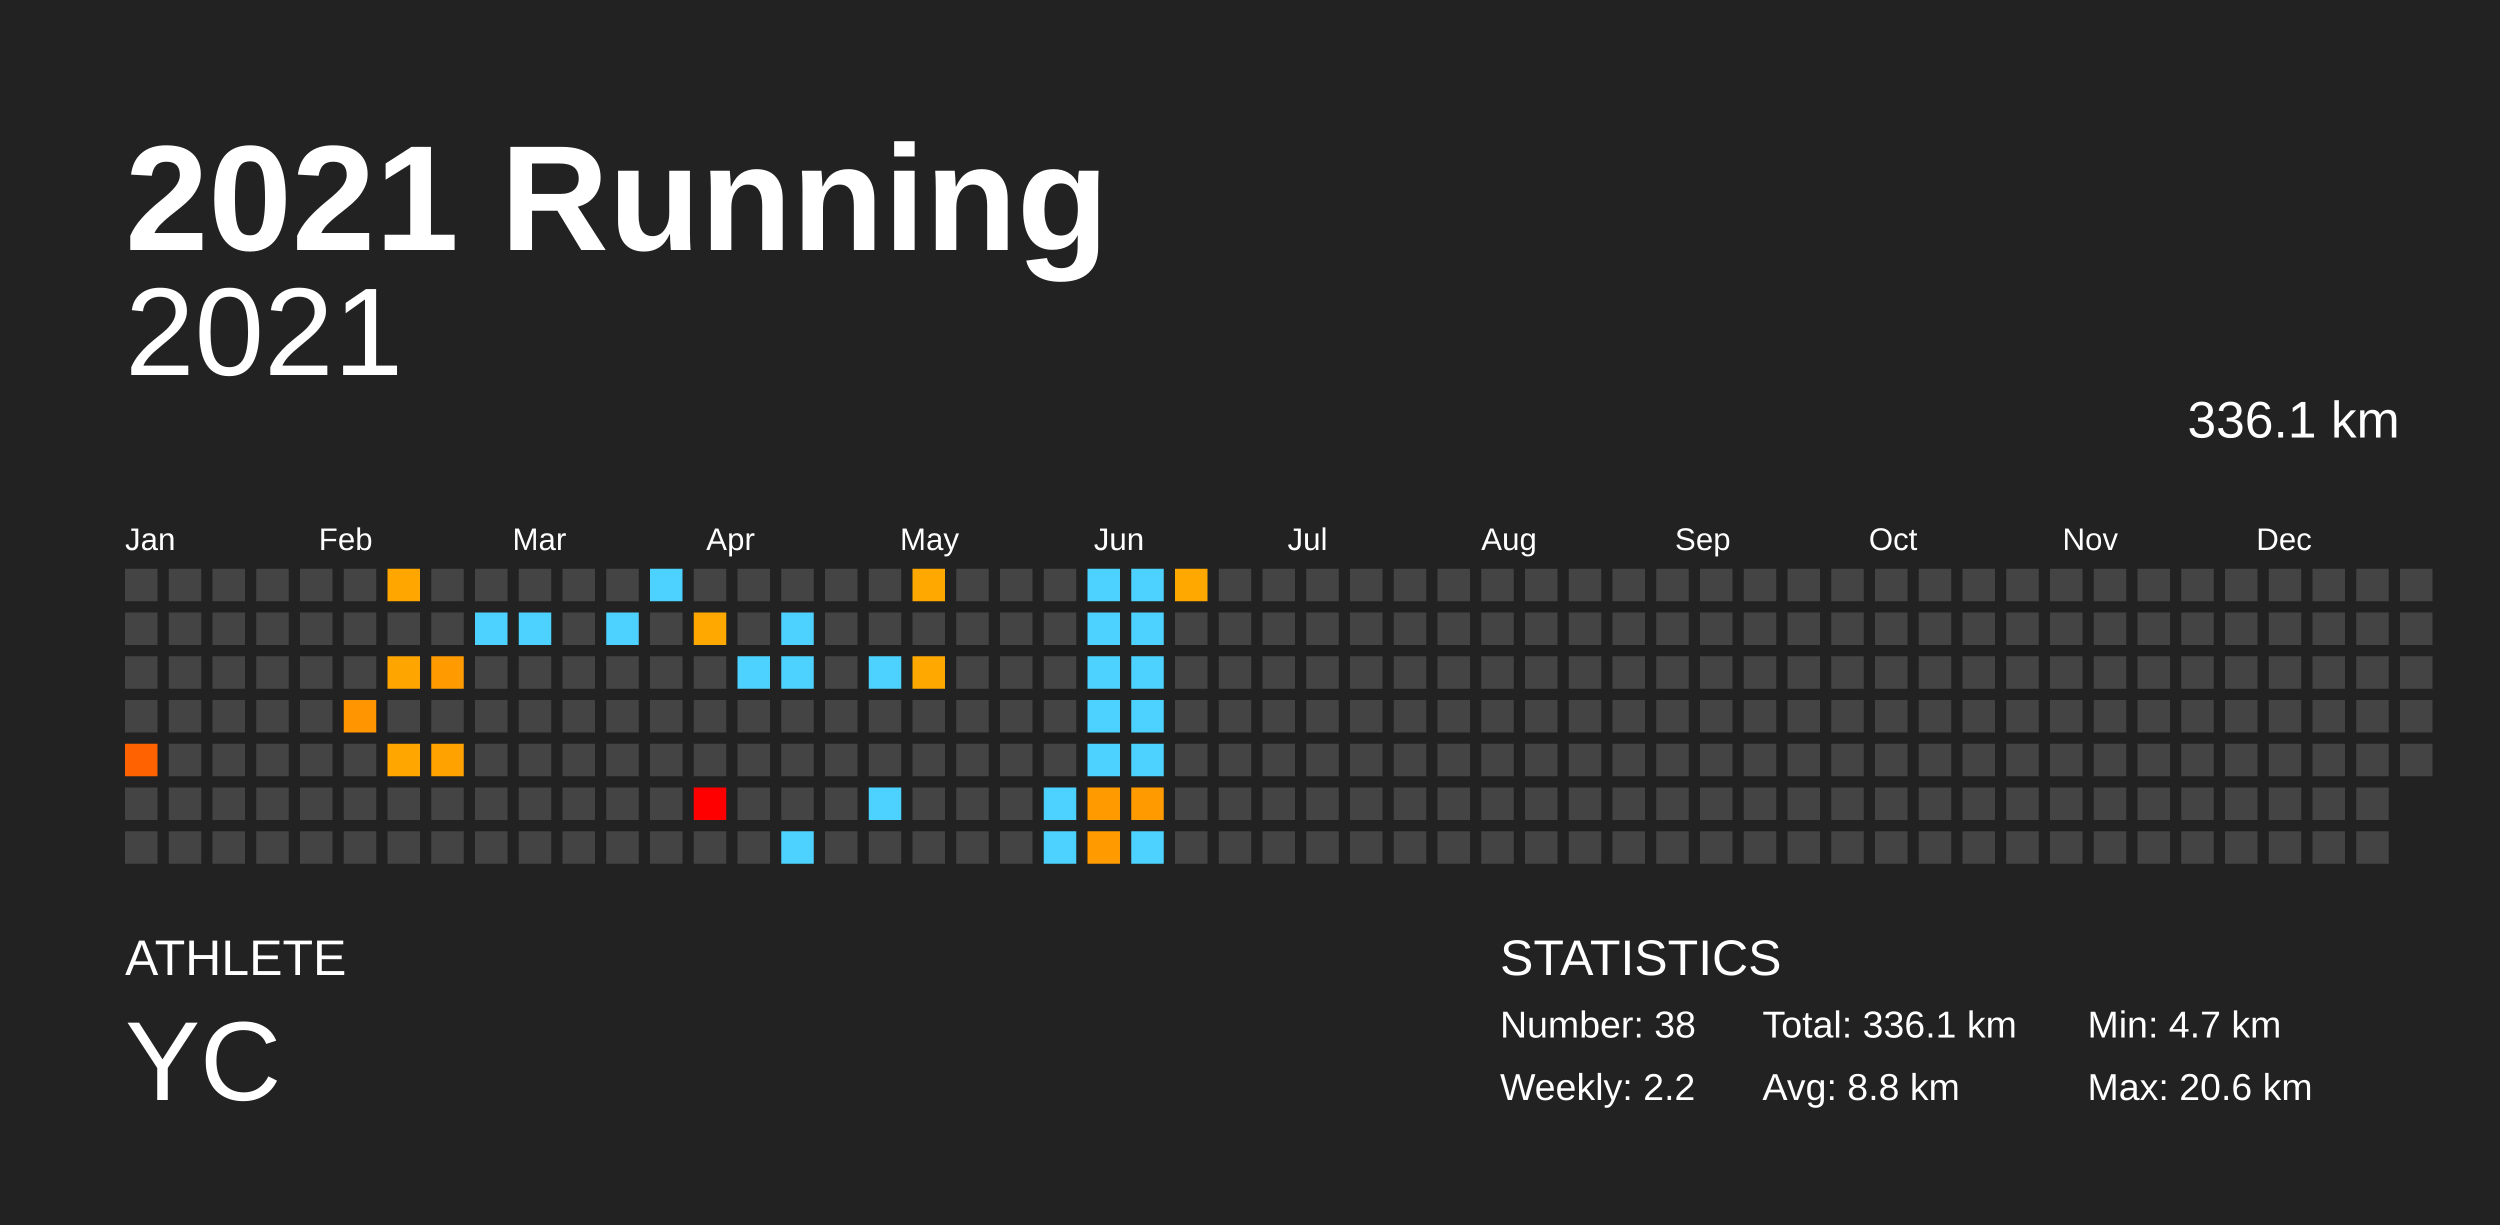
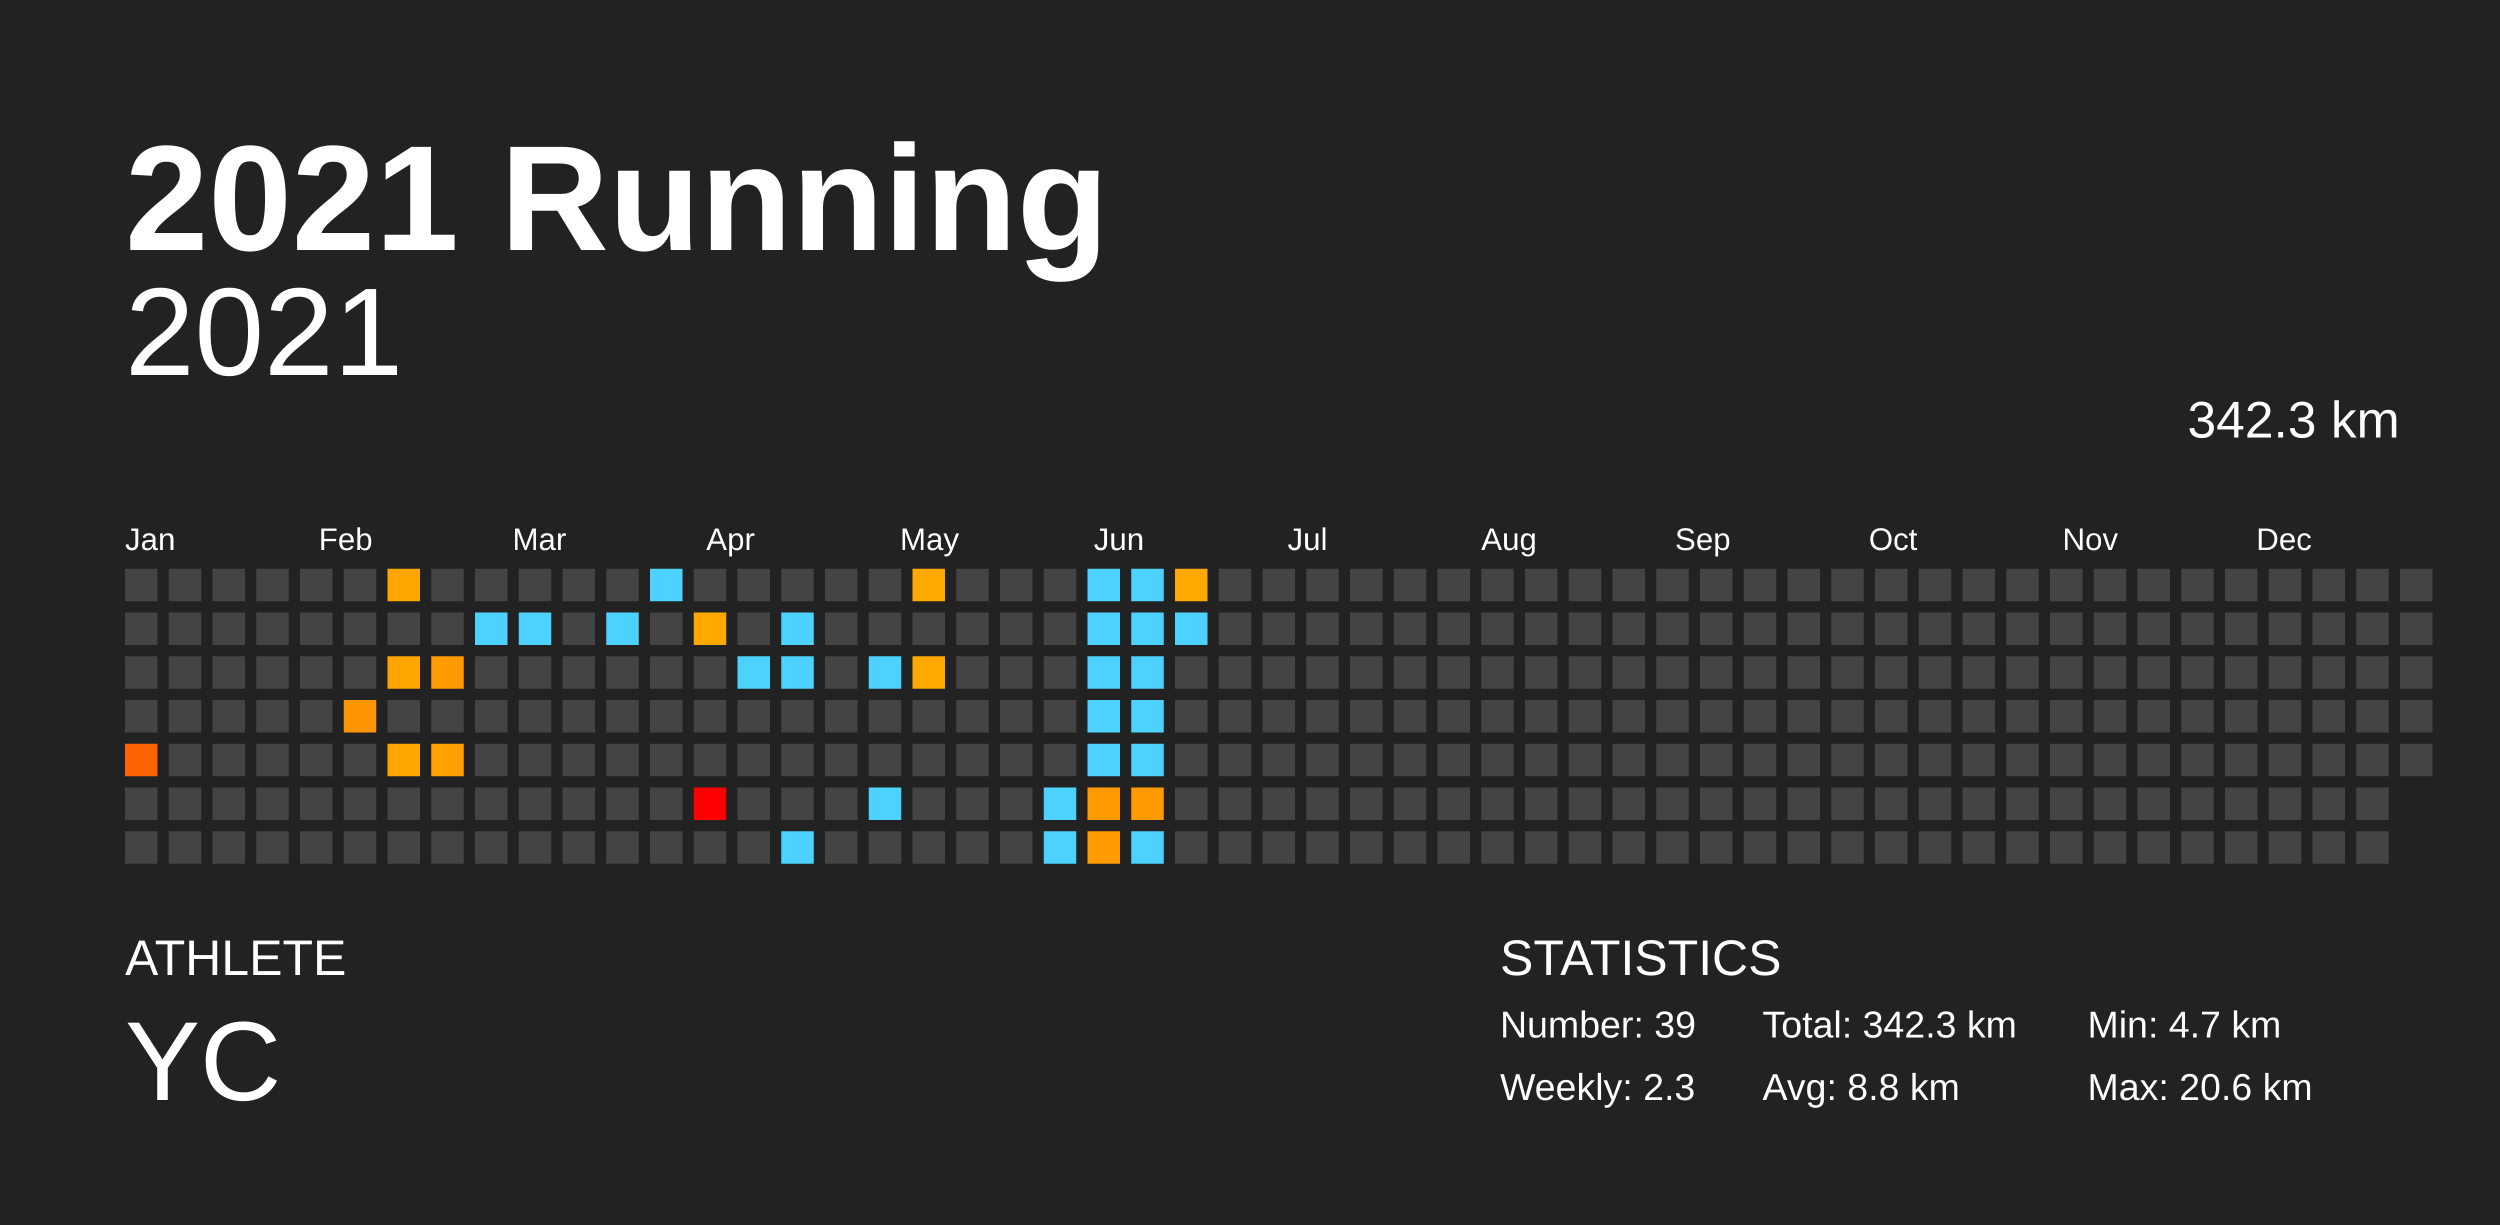
<svg xmlns="http://www.w3.org/2000/svg" baseProfile="full" height="98mm" version="1.1" viewBox="0,0,200,98" width="200mm">
  <defs />
  <rect fill="#222222" height="98" width="200" x="0" y="0" />
  <text fill="#FFFFFF" style="font-size:12px; font-family:Arial; font-weight:bold;" x="10" y="20">2021 Running</text>
  <text fill="#FFFFFF" style="font-size:4px; font-family:Arial" x="10" y="78">ATHLETE</text>
  <text fill="#FFFFFF" style="font-size:9px; font-family:Arial" x="10" y="88">YC</text>
  <text fill="#FFFFFF" style="font-size:4px; font-family:Arial" x="120" y="78">STATISTICS</text>
-   <text fill="#FFFFFF" style="font-size:3px; font-family:Arial" x="120" y="83">Number: 38</text>
-   <text fill="#FFFFFF" style="font-size:3px; font-family:Arial" x="120" y="88">Weekly: 2.2</text>
-   <text fill="#FFFFFF" style="font-size:3px; font-family:Arial" x="141" y="83">Total: 336.1 km</text>
+   <text fill="#FFFFFF" style="font-size:3px; font-family:Arial" x="120" y="83">Number: 39</text>
+   <text fill="#FFFFFF" style="font-size:3px; font-family:Arial" x="120" y="88">Weekly: 2.3</text>
+   <text fill="#FFFFFF" style="font-size:3px; font-family:Arial" x="141" y="83">Total: 342.3 km</text>
  <text fill="#FFFFFF" style="font-size:3px; font-family:Arial" x="141" y="88">Avg: 8.8 km</text>
  <text fill="#FFFFFF" style="font-size:3px; font-family:Arial" x="167" y="83">Min: 4.7 km</text>
  <text fill="#FFFFFF" style="font-size:3px; font-family:Arial" x="167" y="88">Max: 20.6 km</text>
  <text alignment-baseline="hanging" fill="#FFFFFF" style="font-size:10.0px; font-family:Arial;" x="10" y="30">2021</text>
-   <text alignment-baseline="hanging" fill="#FFFFFF" style="font-size:4.125px; font-family:Arial;" x="175" y="35">336.1 km</text>
+   <text alignment-baseline="hanging" fill="#FFFFFF" style="font-size:4.125px; font-family:Arial;" x="175" y="35">342.3 km</text>
  <text fill="#FFFFFF" style="font-size:2.5px; font-family:Arial" x="10.0" y="44">Jan</text>
  <text fill="#FFFFFF" style="font-size:2.5px; font-family:Arial" x="25.5" y="44">Feb</text>
  <text fill="#FFFFFF" style="font-size:2.5px; font-family:Arial" x="41.0" y="44">Mar</text>
  <text fill="#FFFFFF" style="font-size:2.5px; font-family:Arial" x="56.5" y="44">Apr</text>
  <text fill="#FFFFFF" style="font-size:2.5px; font-family:Arial" x="72.0" y="44">May</text>
  <text fill="#FFFFFF" style="font-size:2.5px; font-family:Arial" x="87.5" y="44">Jun</text>
  <text fill="#FFFFFF" style="font-size:2.5px; font-family:Arial" x="103.0" y="44">Jul</text>
  <text fill="#FFFFFF" style="font-size:2.5px; font-family:Arial" x="118.5" y="44">Aug</text>
  <text fill="#FFFFFF" style="font-size:2.5px; font-family:Arial" x="134.0" y="44">Sep</text>
  <text fill="#FFFFFF" style="font-size:2.5px; font-family:Arial" x="149.5" y="44">Oct</text>
  <text fill="#FFFFFF" style="font-size:2.5px; font-family:Arial" x="165.0" y="44">Nov</text>
  <text fill="#FFFFFF" style="font-size:2.5px; font-family:Arial" x="180.5" y="44">Dec</text>
  <rect fill="#444444" height="2.6" width="2.6" x="10.0" y="45.5" />
  <rect fill="#444444" height="2.6" width="2.6" x="10.0" y="49.0" />
  <rect fill="#444444" height="2.6" width="2.6" x="10.0" y="52.5" />
  <rect fill="#444444" height="2.6" width="2.6" x="10.0" y="56.0" />
  <rect fill="#ff6200" height="2.6" width="2.6" x="10.0" y="59.5" />
  <rect fill="#444444" height="2.6" width="2.6" x="10.0" y="63.0" />
  <rect fill="#444444" height="2.6" width="2.6" x="10.0" y="66.5" />
  <rect fill="#444444" height="2.6" width="2.6" x="13.5" y="45.5" />
  <rect fill="#444444" height="2.6" width="2.6" x="13.5" y="49.0" />
  <rect fill="#444444" height="2.6" width="2.6" x="13.5" y="52.5" />
  <rect fill="#444444" height="2.6" width="2.6" x="13.5" y="56.0" />
  <rect fill="#444444" height="2.6" width="2.6" x="13.5" y="59.5" />
  <rect fill="#444444" height="2.6" width="2.6" x="13.5" y="63.0" />
  <rect fill="#444444" height="2.6" width="2.6" x="13.5" y="66.5" />
  <rect fill="#444444" height="2.6" width="2.6" x="17.0" y="45.5" />
  <rect fill="#444444" height="2.6" width="2.6" x="17.0" y="49.0" />
  <rect fill="#444444" height="2.6" width="2.6" x="17.0" y="52.5" />
  <rect fill="#444444" height="2.6" width="2.6" x="17.0" y="56.0" />
  <rect fill="#444444" height="2.6" width="2.6" x="17.0" y="59.5" />
  <rect fill="#444444" height="2.6" width="2.6" x="17.0" y="63.0" />
  <rect fill="#444444" height="2.6" width="2.6" x="17.0" y="66.5" />
  <rect fill="#444444" height="2.6" width="2.6" x="20.5" y="45.5" />
  <rect fill="#444444" height="2.6" width="2.6" x="20.5" y="49.0" />
  <rect fill="#444444" height="2.6" width="2.6" x="20.5" y="52.5" />
  <rect fill="#444444" height="2.6" width="2.6" x="20.5" y="56.0" />
  <rect fill="#444444" height="2.6" width="2.6" x="20.5" y="59.5" />
  <rect fill="#444444" height="2.6" width="2.6" x="20.5" y="63.0" />
  <rect fill="#444444" height="2.6" width="2.6" x="20.5" y="66.5" />
  <rect fill="#444444" height="2.6" width="2.6" x="24.0" y="45.5" />
  <rect fill="#444444" height="2.6" width="2.6" x="24.0" y="49.0" />
  <rect fill="#444444" height="2.6" width="2.6" x="24.0" y="52.5" />
  <rect fill="#444444" height="2.6" width="2.6" x="24.0" y="56.0" />
  <rect fill="#444444" height="2.6" width="2.6" x="24.0" y="59.5" />
  <rect fill="#444444" height="2.6" width="2.6" x="24.0" y="63.0" />
  <rect fill="#444444" height="2.6" width="2.6" x="24.0" y="66.5" />
  <rect fill="#444444" height="2.6" width="2.6" x="27.5" y="45.5" />
  <rect fill="#444444" height="2.6" width="2.6" x="27.5" y="49.0" />
  <rect fill="#444444" height="2.6" width="2.6" x="27.5" y="52.5" />
  <rect fill="#ff9500" height="2.6" width="2.6" x="27.5" y="56.0" />
  <rect fill="#444444" height="2.6" width="2.6" x="27.5" y="59.5" />
  <rect fill="#444444" height="2.6" width="2.6" x="27.5" y="63.0" />
  <rect fill="#444444" height="2.6" width="2.6" x="27.5" y="66.5" />
  <rect fill="#ffa600" height="2.6" width="2.6" x="31.0" y="45.5" />
  <rect fill="#444444" height="2.6" width="2.6" x="31.0" y="49.0" />
  <rect fill="#ffa500" height="2.6" width="2.6" x="31.0" y="52.5" />
  <rect fill="#444444" height="2.6" width="2.6" x="31.0" y="56.0" />
  <rect fill="#ffa700" height="2.6" width="2.6" x="31.0" y="59.5" />
  <rect fill="#444444" height="2.6" width="2.6" x="31.0" y="63.0" />
  <rect fill="#444444" height="2.6" width="2.6" x="31.0" y="66.5" />
  <rect fill="#444444" height="2.6" width="2.6" x="34.5" y="45.5" />
  <rect fill="#444444" height="2.6" width="2.6" x="34.5" y="49.0" />
  <rect fill="#ff9b00" height="2.6" width="2.6" x="34.5" y="52.5" />
  <rect fill="#444444" height="2.6" width="2.6" x="34.5" y="56.0" />
  <rect fill="#ffa200" height="2.6" width="2.6" x="34.5" y="59.5" />
  <rect fill="#444444" height="2.6" width="2.6" x="34.5" y="63.0" />
  <rect fill="#444444" height="2.6" width="2.6" x="34.5" y="66.5" />
  <rect fill="#444444" height="2.6" width="2.6" x="38.0" y="45.5" />
  <rect fill="#4dd2ff" height="2.6" width="2.6" x="38.0" y="49.0" />
  <rect fill="#444444" height="2.6" width="2.6" x="38.0" y="52.5" />
  <rect fill="#444444" height="2.6" width="2.6" x="38.0" y="56.0" />
  <rect fill="#444444" height="2.6" width="2.6" x="38.0" y="59.5" />
  <rect fill="#444444" height="2.6" width="2.6" x="38.0" y="63.0" />
  <rect fill="#444444" height="2.6" width="2.6" x="38.0" y="66.5" />
  <rect fill="#444444" height="2.6" width="2.6" x="41.5" y="45.5" />
  <rect fill="#4dd2ff" height="2.6" width="2.6" x="41.5" y="49.0" />
  <rect fill="#444444" height="2.6" width="2.6" x="41.5" y="52.5" />
  <rect fill="#444444" height="2.6" width="2.6" x="41.5" y="56.0" />
  <rect fill="#444444" height="2.6" width="2.6" x="41.5" y="59.5" />
  <rect fill="#444444" height="2.6" width="2.6" x="41.5" y="63.0" />
  <rect fill="#444444" height="2.6" width="2.6" x="41.5" y="66.5" />
  <rect fill="#444444" height="2.6" width="2.6" x="45.0" y="45.5" />
  <rect fill="#444444" height="2.6" width="2.6" x="45.0" y="49.0" />
  <rect fill="#444444" height="2.6" width="2.6" x="45.0" y="52.5" />
  <rect fill="#444444" height="2.6" width="2.6" x="45.0" y="56.0" />
  <rect fill="#444444" height="2.6" width="2.6" x="45.0" y="59.5" />
  <rect fill="#444444" height="2.6" width="2.6" x="45.0" y="63.0" />
  <rect fill="#444444" height="2.6" width="2.6" x="45.0" y="66.5" />
  <rect fill="#444444" height="2.6" width="2.6" x="48.5" y="45.5" />
  <rect fill="#4dd2ff" height="2.6" width="2.6" x="48.5" y="49.0" />
  <rect fill="#444444" height="2.6" width="2.6" x="48.5" y="52.5" />
  <rect fill="#444444" height="2.6" width="2.6" x="48.5" y="56.0" />
  <rect fill="#444444" height="2.6" width="2.6" x="48.5" y="59.5" />
  <rect fill="#444444" height="2.6" width="2.6" x="48.5" y="63.0" />
  <rect fill="#444444" height="2.6" width="2.6" x="48.5" y="66.5" />
  <rect fill="#4dd2ff" height="2.6" width="2.6" x="52.0" y="45.5" />
  <rect fill="#444444" height="2.6" width="2.6" x="52.0" y="49.0" />
  <rect fill="#444444" height="2.6" width="2.6" x="52.0" y="52.5" />
  <rect fill="#444444" height="2.6" width="2.6" x="52.0" y="56.0" />
  <rect fill="#444444" height="2.6" width="2.6" x="52.0" y="59.5" />
  <rect fill="#444444" height="2.6" width="2.6" x="52.0" y="63.0" />
  <rect fill="#444444" height="2.6" width="2.6" x="52.0" y="66.5" />
  <rect fill="#444444" height="2.6" width="2.6" x="55.5" y="45.5" />
  <rect fill="#ffa800" height="2.6" width="2.6" x="55.5" y="49.0" />
  <rect fill="#444444" height="2.6" width="2.6" x="55.5" y="52.5" />
  <rect fill="#444444" height="2.6" width="2.6" x="55.5" y="56.0" />
  <rect fill="#444444" height="2.6" width="2.6" x="55.5" y="59.5" />
  <rect fill="red" height="2.6" width="2.6" x="55.5" y="63.0" />
  <rect fill="#444444" height="2.6" width="2.6" x="55.5" y="66.5" />
  <rect fill="#444444" height="2.6" width="2.6" x="59.0" y="45.5" />
  <rect fill="#444444" height="2.6" width="2.6" x="59.0" y="49.0" />
  <rect fill="#4dd2ff" height="2.6" width="2.6" x="59.0" y="52.5" />
  <rect fill="#444444" height="2.6" width="2.6" x="59.0" y="56.0" />
  <rect fill="#444444" height="2.6" width="2.6" x="59.0" y="59.5" />
  <rect fill="#444444" height="2.6" width="2.6" x="59.0" y="63.0" />
  <rect fill="#444444" height="2.6" width="2.6" x="59.0" y="66.5" />
  <rect fill="#444444" height="2.6" width="2.6" x="62.5" y="45.5" />
  <rect fill="#4dd2ff" height="2.6" width="2.6" x="62.5" y="49.0" />
  <rect fill="#4dd2ff" height="2.6" width="2.6" x="62.5" y="52.5" />
  <rect fill="#444444" height="2.6" width="2.6" x="62.5" y="56.0" />
  <rect fill="#444444" height="2.6" width="2.6" x="62.5" y="59.5" />
  <rect fill="#444444" height="2.6" width="2.6" x="62.5" y="63.0" />
  <rect fill="#4dd2ff" height="2.6" width="2.6" x="62.5" y="66.5" />
  <rect fill="#444444" height="2.6" width="2.6" x="66.0" y="45.5" />
  <rect fill="#444444" height="2.6" width="2.6" x="66.0" y="49.0" />
  <rect fill="#444444" height="2.6" width="2.6" x="66.0" y="52.5" />
  <rect fill="#444444" height="2.6" width="2.6" x="66.0" y="56.0" />
  <rect fill="#444444" height="2.6" width="2.6" x="66.0" y="59.5" />
  <rect fill="#444444" height="2.6" width="2.6" x="66.0" y="63.0" />
  <rect fill="#444444" height="2.6" width="2.6" x="66.0" y="66.5" />
  <rect fill="#444444" height="2.6" width="2.6" x="69.5" y="45.5" />
  <rect fill="#444444" height="2.6" width="2.6" x="69.5" y="49.0" />
  <rect fill="#4dd2ff" height="2.6" width="2.6" x="69.5" y="52.5" />
  <rect fill="#444444" height="2.6" width="2.6" x="69.5" y="56.0" />
  <rect fill="#444444" height="2.6" width="2.6" x="69.5" y="59.5" />
  <rect fill="#4dd2ff" height="2.6" width="2.6" x="69.5" y="63.0" />
  <rect fill="#444444" height="2.6" width="2.6" x="69.5" y="66.5" />
  <rect fill="#ffa900" height="2.6" width="2.6" x="73.0" y="45.5" />
  <rect fill="#444444" height="2.6" width="2.6" x="73.0" y="49.0" />
  <rect fill="#ffa900" height="2.6" width="2.6" x="73.0" y="52.5" />
  <rect fill="#444444" height="2.6" width="2.6" x="73.0" y="56.0" />
  <rect fill="#444444" height="2.6" width="2.6" x="73.0" y="59.5" />
  <rect fill="#444444" height="2.6" width="2.6" x="73.0" y="63.0" />
  <rect fill="#444444" height="2.6" width="2.6" x="73.0" y="66.5" />
  <rect fill="#444444" height="2.6" width="2.6" x="76.5" y="45.5" />
  <rect fill="#444444" height="2.6" width="2.6" x="76.5" y="49.0" />
  <rect fill="#444444" height="2.6" width="2.6" x="76.5" y="52.5" />
  <rect fill="#444444" height="2.6" width="2.6" x="76.5" y="56.0" />
  <rect fill="#444444" height="2.6" width="2.6" x="76.5" y="59.5" />
  <rect fill="#444444" height="2.6" width="2.6" x="76.5" y="63.0" />
  <rect fill="#444444" height="2.6" width="2.6" x="76.5" y="66.5" />
  <rect fill="#444444" height="2.6" width="2.6" x="80.0" y="45.5" />
  <rect fill="#444444" height="2.6" width="2.6" x="80.0" y="49.0" />
  <rect fill="#444444" height="2.6" width="2.6" x="80.0" y="52.5" />
  <rect fill="#444444" height="2.6" width="2.6" x="80.0" y="56.0" />
  <rect fill="#444444" height="2.6" width="2.6" x="80.0" y="59.5" />
  <rect fill="#444444" height="2.6" width="2.6" x="80.0" y="63.0" />
  <rect fill="#444444" height="2.6" width="2.6" x="80.0" y="66.5" />
  <rect fill="#444444" height="2.6" width="2.6" x="83.5" y="45.5" />
  <rect fill="#444444" height="2.6" width="2.6" x="83.5" y="49.0" />
  <rect fill="#444444" height="2.6" width="2.6" x="83.5" y="52.5" />
  <rect fill="#444444" height="2.6" width="2.6" x="83.5" y="56.0" />
  <rect fill="#444444" height="2.6" width="2.6" x="83.5" y="59.5" />
  <rect fill="#4dd2ff" height="2.6" width="2.6" x="83.5" y="63.0" />
  <rect fill="#4dd2ff" height="2.6" width="2.6" x="83.5" y="66.5" />
  <rect fill="#4dd2ff" height="2.6" width="2.6" x="87.0" y="45.5" />
  <rect fill="#4dd2ff" height="2.6" width="2.6" x="87.0" y="49.0" />
  <rect fill="#4dd2ff" height="2.6" width="2.6" x="87.0" y="52.5" />
  <rect fill="#4dd2ff" height="2.6" width="2.6" x="87.0" y="56.0" />
  <rect fill="#4dd2ff" height="2.6" width="2.6" x="87.0" y="59.5" />
  <rect fill="#ff9b00" height="2.6" width="2.6" x="87.0" y="63.0" />
  <rect fill="#ff9b00" height="2.6" width="2.6" x="87.0" y="66.5" />
  <rect fill="#4dd2ff" height="2.6" width="2.6" x="90.5" y="45.5" />
  <rect fill="#4dd2ff" height="2.6" width="2.6" x="90.5" y="49.0" />
  <rect fill="#4dd2ff" height="2.6" width="2.6" x="90.5" y="52.5" />
  <rect fill="#4dd2ff" height="2.6" width="2.6" x="90.5" y="56.0" />
  <rect fill="#4dd2ff" height="2.6" width="2.6" x="90.5" y="59.5" />
  <rect fill="#ff9b00" height="2.6" width="2.6" x="90.5" y="63.0" />
  <rect fill="#4dd2ff" height="2.6" width="2.6" x="90.5" y="66.5" />
  <rect fill="#ffa900" height="2.6" width="2.6" x="94.0" y="45.5" />
-   <rect fill="#444444" height="2.6" width="2.6" x="94.0" y="49.0" />
+   <rect fill="#4dd2ff" height="2.6" width="2.6" x="94.0" y="49.0" />
  <rect fill="#444444" height="2.6" width="2.6" x="94.0" y="52.5" />
  <rect fill="#444444" height="2.6" width="2.6" x="94.0" y="56.0" />
  <rect fill="#444444" height="2.6" width="2.6" x="94.0" y="59.5" />
  <rect fill="#444444" height="2.6" width="2.6" x="94.0" y="63.0" />
  <rect fill="#444444" height="2.6" width="2.6" x="94.0" y="66.5" />
  <rect fill="#444444" height="2.6" width="2.6" x="97.5" y="45.5" />
  <rect fill="#444444" height="2.6" width="2.6" x="97.5" y="49.0" />
  <rect fill="#444444" height="2.6" width="2.6" x="97.5" y="52.5" />
  <rect fill="#444444" height="2.6" width="2.6" x="97.5" y="56.0" />
  <rect fill="#444444" height="2.6" width="2.6" x="97.5" y="59.5" />
  <rect fill="#444444" height="2.6" width="2.6" x="97.5" y="63.0" />
  <rect fill="#444444" height="2.6" width="2.6" x="97.5" y="66.5" />
  <rect fill="#444444" height="2.6" width="2.6" x="101.0" y="45.5" />
  <rect fill="#444444" height="2.6" width="2.6" x="101.0" y="49.0" />
  <rect fill="#444444" height="2.6" width="2.6" x="101.0" y="52.5" />
  <rect fill="#444444" height="2.6" width="2.6" x="101.0" y="56.0" />
  <rect fill="#444444" height="2.6" width="2.6" x="101.0" y="59.5" />
  <rect fill="#444444" height="2.6" width="2.6" x="101.0" y="63.0" />
  <rect fill="#444444" height="2.6" width="2.6" x="101.0" y="66.5" />
  <rect fill="#444444" height="2.6" width="2.6" x="104.5" y="45.5" />
  <rect fill="#444444" height="2.6" width="2.6" x="104.5" y="49.0" />
  <rect fill="#444444" height="2.6" width="2.6" x="104.5" y="52.5" />
  <rect fill="#444444" height="2.6" width="2.6" x="104.5" y="56.0" />
  <rect fill="#444444" height="2.6" width="2.6" x="104.5" y="59.5" />
  <rect fill="#444444" height="2.6" width="2.6" x="104.5" y="63.0" />
  <rect fill="#444444" height="2.6" width="2.6" x="104.5" y="66.5" />
  <rect fill="#444444" height="2.6" width="2.6" x="108.0" y="45.5" />
  <rect fill="#444444" height="2.6" width="2.6" x="108.0" y="49.0" />
  <rect fill="#444444" height="2.6" width="2.6" x="108.0" y="52.5" />
  <rect fill="#444444" height="2.6" width="2.6" x="108.0" y="56.0" />
  <rect fill="#444444" height="2.6" width="2.6" x="108.0" y="59.5" />
  <rect fill="#444444" height="2.6" width="2.6" x="108.0" y="63.0" />
  <rect fill="#444444" height="2.6" width="2.6" x="108.0" y="66.5" />
  <rect fill="#444444" height="2.6" width="2.6" x="111.5" y="45.5" />
  <rect fill="#444444" height="2.6" width="2.6" x="111.5" y="49.0" />
  <rect fill="#444444" height="2.6" width="2.6" x="111.5" y="52.5" />
  <rect fill="#444444" height="2.6" width="2.6" x="111.5" y="56.0" />
  <rect fill="#444444" height="2.6" width="2.6" x="111.5" y="59.5" />
  <rect fill="#444444" height="2.6" width="2.6" x="111.5" y="63.0" />
  <rect fill="#444444" height="2.6" width="2.6" x="111.5" y="66.5" />
  <rect fill="#444444" height="2.6" width="2.6" x="115.0" y="45.5" />
  <rect fill="#444444" height="2.6" width="2.6" x="115.0" y="49.0" />
  <rect fill="#444444" height="2.6" width="2.6" x="115.0" y="52.5" />
  <rect fill="#444444" height="2.6" width="2.6" x="115.0" y="56.0" />
  <rect fill="#444444" height="2.6" width="2.6" x="115.0" y="59.5" />
  <rect fill="#444444" height="2.6" width="2.6" x="115.0" y="63.0" />
  <rect fill="#444444" height="2.6" width="2.6" x="115.0" y="66.5" />
  <rect fill="#444444" height="2.6" width="2.6" x="118.5" y="45.5" />
  <rect fill="#444444" height="2.6" width="2.6" x="118.5" y="49.0" />
  <rect fill="#444444" height="2.6" width="2.6" x="118.5" y="52.5" />
  <rect fill="#444444" height="2.6" width="2.6" x="118.5" y="56.0" />
  <rect fill="#444444" height="2.6" width="2.6" x="118.5" y="59.5" />
  <rect fill="#444444" height="2.6" width="2.6" x="118.5" y="63.0" />
  <rect fill="#444444" height="2.6" width="2.6" x="118.5" y="66.5" />
  <rect fill="#444444" height="2.6" width="2.6" x="122.0" y="45.5" />
  <rect fill="#444444" height="2.6" width="2.6" x="122.0" y="49.0" />
  <rect fill="#444444" height="2.6" width="2.6" x="122.0" y="52.5" />
  <rect fill="#444444" height="2.6" width="2.6" x="122.0" y="56.0" />
  <rect fill="#444444" height="2.6" width="2.6" x="122.0" y="59.5" />
  <rect fill="#444444" height="2.6" width="2.6" x="122.0" y="63.0" />
  <rect fill="#444444" height="2.6" width="2.6" x="122.0" y="66.5" />
  <rect fill="#444444" height="2.6" width="2.6" x="125.5" y="45.5" />
  <rect fill="#444444" height="2.6" width="2.6" x="125.5" y="49.0" />
  <rect fill="#444444" height="2.6" width="2.6" x="125.5" y="52.5" />
  <rect fill="#444444" height="2.6" width="2.6" x="125.5" y="56.0" />
  <rect fill="#444444" height="2.6" width="2.6" x="125.5" y="59.5" />
  <rect fill="#444444" height="2.6" width="2.6" x="125.5" y="63.0" />
  <rect fill="#444444" height="2.6" width="2.6" x="125.5" y="66.5" />
  <rect fill="#444444" height="2.6" width="2.6" x="129.0" y="45.5" />
  <rect fill="#444444" height="2.6" width="2.6" x="129.0" y="49.0" />
  <rect fill="#444444" height="2.6" width="2.6" x="129.0" y="52.5" />
  <rect fill="#444444" height="2.6" width="2.6" x="129.0" y="56.0" />
  <rect fill="#444444" height="2.6" width="2.6" x="129.0" y="59.5" />
  <rect fill="#444444" height="2.6" width="2.6" x="129.0" y="63.0" />
  <rect fill="#444444" height="2.6" width="2.6" x="129.0" y="66.5" />
  <rect fill="#444444" height="2.6" width="2.6" x="132.5" y="45.5" />
  <rect fill="#444444" height="2.6" width="2.6" x="132.5" y="49.0" />
  <rect fill="#444444" height="2.6" width="2.6" x="132.5" y="52.5" />
  <rect fill="#444444" height="2.6" width="2.6" x="132.5" y="56.0" />
  <rect fill="#444444" height="2.6" width="2.6" x="132.5" y="59.5" />
  <rect fill="#444444" height="2.6" width="2.6" x="132.5" y="63.0" />
  <rect fill="#444444" height="2.6" width="2.6" x="132.5" y="66.5" />
  <rect fill="#444444" height="2.6" width="2.6" x="136.0" y="45.5" />
  <rect fill="#444444" height="2.6" width="2.6" x="136.0" y="49.0" />
  <rect fill="#444444" height="2.6" width="2.6" x="136.0" y="52.5" />
  <rect fill="#444444" height="2.6" width="2.6" x="136.0" y="56.0" />
  <rect fill="#444444" height="2.6" width="2.6" x="136.0" y="59.5" />
  <rect fill="#444444" height="2.6" width="2.6" x="136.0" y="63.0" />
  <rect fill="#444444" height="2.6" width="2.6" x="136.0" y="66.5" />
  <rect fill="#444444" height="2.6" width="2.6" x="139.5" y="45.5" />
  <rect fill="#444444" height="2.6" width="2.6" x="139.5" y="49.0" />
  <rect fill="#444444" height="2.6" width="2.6" x="139.5" y="52.5" />
  <rect fill="#444444" height="2.6" width="2.6" x="139.5" y="56.0" />
  <rect fill="#444444" height="2.6" width="2.6" x="139.5" y="59.5" />
  <rect fill="#444444" height="2.6" width="2.6" x="139.5" y="63.0" />
  <rect fill="#444444" height="2.6" width="2.6" x="139.5" y="66.5" />
  <rect fill="#444444" height="2.6" width="2.6" x="143.0" y="45.5" />
  <rect fill="#444444" height="2.6" width="2.6" x="143.0" y="49.0" />
  <rect fill="#444444" height="2.6" width="2.6" x="143.0" y="52.5" />
  <rect fill="#444444" height="2.6" width="2.6" x="143.0" y="56.0" />
  <rect fill="#444444" height="2.6" width="2.6" x="143.0" y="59.5" />
  <rect fill="#444444" height="2.6" width="2.6" x="143.0" y="63.0" />
  <rect fill="#444444" height="2.6" width="2.6" x="143.0" y="66.5" />
  <rect fill="#444444" height="2.6" width="2.6" x="146.5" y="45.5" />
  <rect fill="#444444" height="2.6" width="2.6" x="146.5" y="49.0" />
  <rect fill="#444444" height="2.6" width="2.6" x="146.5" y="52.5" />
  <rect fill="#444444" height="2.6" width="2.6" x="146.5" y="56.0" />
  <rect fill="#444444" height="2.6" width="2.6" x="146.5" y="59.5" />
  <rect fill="#444444" height="2.6" width="2.6" x="146.5" y="63.0" />
  <rect fill="#444444" height="2.6" width="2.6" x="146.5" y="66.5" />
  <rect fill="#444444" height="2.6" width="2.6" x="150.0" y="45.5" />
  <rect fill="#444444" height="2.6" width="2.6" x="150.0" y="49.0" />
  <rect fill="#444444" height="2.6" width="2.6" x="150.0" y="52.5" />
  <rect fill="#444444" height="2.6" width="2.6" x="150.0" y="56.0" />
  <rect fill="#444444" height="2.6" width="2.6" x="150.0" y="59.5" />
  <rect fill="#444444" height="2.6" width="2.6" x="150.0" y="63.0" />
  <rect fill="#444444" height="2.6" width="2.6" x="150.0" y="66.5" />
  <rect fill="#444444" height="2.6" width="2.6" x="153.5" y="45.5" />
  <rect fill="#444444" height="2.6" width="2.6" x="153.5" y="49.0" />
  <rect fill="#444444" height="2.6" width="2.6" x="153.5" y="52.5" />
  <rect fill="#444444" height="2.6" width="2.6" x="153.5" y="56.0" />
  <rect fill="#444444" height="2.6" width="2.6" x="153.5" y="59.5" />
  <rect fill="#444444" height="2.6" width="2.6" x="153.5" y="63.0" />
  <rect fill="#444444" height="2.6" width="2.6" x="153.5" y="66.5" />
  <rect fill="#444444" height="2.6" width="2.6" x="157.0" y="45.5" />
  <rect fill="#444444" height="2.6" width="2.6" x="157.0" y="49.0" />
  <rect fill="#444444" height="2.6" width="2.6" x="157.0" y="52.5" />
  <rect fill="#444444" height="2.6" width="2.6" x="157.0" y="56.0" />
  <rect fill="#444444" height="2.6" width="2.6" x="157.0" y="59.5" />
  <rect fill="#444444" height="2.6" width="2.6" x="157.0" y="63.0" />
  <rect fill="#444444" height="2.6" width="2.6" x="157.0" y="66.5" />
  <rect fill="#444444" height="2.6" width="2.6" x="160.5" y="45.5" />
  <rect fill="#444444" height="2.6" width="2.6" x="160.5" y="49.0" />
  <rect fill="#444444" height="2.6" width="2.6" x="160.5" y="52.5" />
  <rect fill="#444444" height="2.6" width="2.6" x="160.5" y="56.0" />
  <rect fill="#444444" height="2.6" width="2.6" x="160.5" y="59.5" />
  <rect fill="#444444" height="2.6" width="2.6" x="160.5" y="63.0" />
  <rect fill="#444444" height="2.6" width="2.6" x="160.5" y="66.5" />
  <rect fill="#444444" height="2.6" width="2.6" x="164.0" y="45.5" />
  <rect fill="#444444" height="2.6" width="2.6" x="164.0" y="49.0" />
  <rect fill="#444444" height="2.6" width="2.6" x="164.0" y="52.5" />
  <rect fill="#444444" height="2.6" width="2.6" x="164.0" y="56.0" />
  <rect fill="#444444" height="2.6" width="2.6" x="164.0" y="59.5" />
  <rect fill="#444444" height="2.6" width="2.6" x="164.0" y="63.0" />
  <rect fill="#444444" height="2.6" width="2.6" x="164.0" y="66.5" />
  <rect fill="#444444" height="2.6" width="2.6" x="167.5" y="45.5" />
  <rect fill="#444444" height="2.6" width="2.6" x="167.5" y="49.0" />
  <rect fill="#444444" height="2.6" width="2.6" x="167.5" y="52.5" />
  <rect fill="#444444" height="2.6" width="2.6" x="167.5" y="56.0" />
  <rect fill="#444444" height="2.6" width="2.6" x="167.5" y="59.5" />
  <rect fill="#444444" height="2.6" width="2.6" x="167.5" y="63.0" />
  <rect fill="#444444" height="2.6" width="2.6" x="167.5" y="66.5" />
  <rect fill="#444444" height="2.6" width="2.6" x="171.0" y="45.5" />
  <rect fill="#444444" height="2.6" width="2.6" x="171.0" y="49.0" />
  <rect fill="#444444" height="2.6" width="2.6" x="171.0" y="52.5" />
  <rect fill="#444444" height="2.6" width="2.6" x="171.0" y="56.0" />
  <rect fill="#444444" height="2.6" width="2.6" x="171.0" y="59.5" />
  <rect fill="#444444" height="2.6" width="2.6" x="171.0" y="63.0" />
  <rect fill="#444444" height="2.6" width="2.6" x="171.0" y="66.5" />
  <rect fill="#444444" height="2.6" width="2.6" x="174.5" y="45.5" />
  <rect fill="#444444" height="2.6" width="2.6" x="174.5" y="49.0" />
  <rect fill="#444444" height="2.6" width="2.6" x="174.5" y="52.5" />
  <rect fill="#444444" height="2.6" width="2.6" x="174.5" y="56.0" />
  <rect fill="#444444" height="2.6" width="2.6" x="174.5" y="59.5" />
  <rect fill="#444444" height="2.6" width="2.6" x="174.5" y="63.0" />
  <rect fill="#444444" height="2.6" width="2.6" x="174.5" y="66.5" />
  <rect fill="#444444" height="2.6" width="2.6" x="178.0" y="45.5" />
  <rect fill="#444444" height="2.6" width="2.6" x="178.0" y="49.0" />
  <rect fill="#444444" height="2.6" width="2.6" x="178.0" y="52.5" />
  <rect fill="#444444" height="2.6" width="2.6" x="178.0" y="56.0" />
  <rect fill="#444444" height="2.6" width="2.6" x="178.0" y="59.5" />
  <rect fill="#444444" height="2.6" width="2.6" x="178.0" y="63.0" />
  <rect fill="#444444" height="2.6" width="2.6" x="178.0" y="66.5" />
  <rect fill="#444444" height="2.6" width="2.6" x="181.5" y="45.5" />
  <rect fill="#444444" height="2.6" width="2.6" x="181.5" y="49.0" />
  <rect fill="#444444" height="2.6" width="2.6" x="181.5" y="52.5" />
  <rect fill="#444444" height="2.6" width="2.6" x="181.5" y="56.0" />
  <rect fill="#444444" height="2.6" width="2.6" x="181.5" y="59.5" />
  <rect fill="#444444" height="2.6" width="2.6" x="181.5" y="63.0" />
  <rect fill="#444444" height="2.6" width="2.6" x="181.5" y="66.5" />
  <rect fill="#444444" height="2.6" width="2.6" x="185.0" y="45.5" />
  <rect fill="#444444" height="2.6" width="2.6" x="185.0" y="49.0" />
  <rect fill="#444444" height="2.6" width="2.6" x="185.0" y="52.5" />
  <rect fill="#444444" height="2.6" width="2.6" x="185.0" y="56.0" />
  <rect fill="#444444" height="2.6" width="2.6" x="185.0" y="59.5" />
  <rect fill="#444444" height="2.6" width="2.6" x="185.0" y="63.0" />
  <rect fill="#444444" height="2.6" width="2.6" x="185.0" y="66.5" />
  <rect fill="#444444" height="2.6" width="2.6" x="188.5" y="45.5" />
  <rect fill="#444444" height="2.6" width="2.6" x="188.5" y="49.0" />
  <rect fill="#444444" height="2.6" width="2.6" x="188.5" y="52.5" />
  <rect fill="#444444" height="2.6" width="2.6" x="188.5" y="56.0" />
  <rect fill="#444444" height="2.6" width="2.6" x="188.5" y="59.5" />
  <rect fill="#444444" height="2.6" width="2.6" x="188.5" y="63.0" />
  <rect fill="#444444" height="2.6" width="2.6" x="188.5" y="66.5" />
  <rect fill="#444444" height="2.6" width="2.6" x="192.0" y="45.5" />
  <rect fill="#444444" height="2.6" width="2.6" x="192.0" y="49.0" />
  <rect fill="#444444" height="2.6" width="2.6" x="192.0" y="52.5" />
  <rect fill="#444444" height="2.6" width="2.6" x="192.0" y="56.0" />
  <rect fill="#444444" height="2.6" width="2.6" x="192.0" y="59.5" />
</svg>
